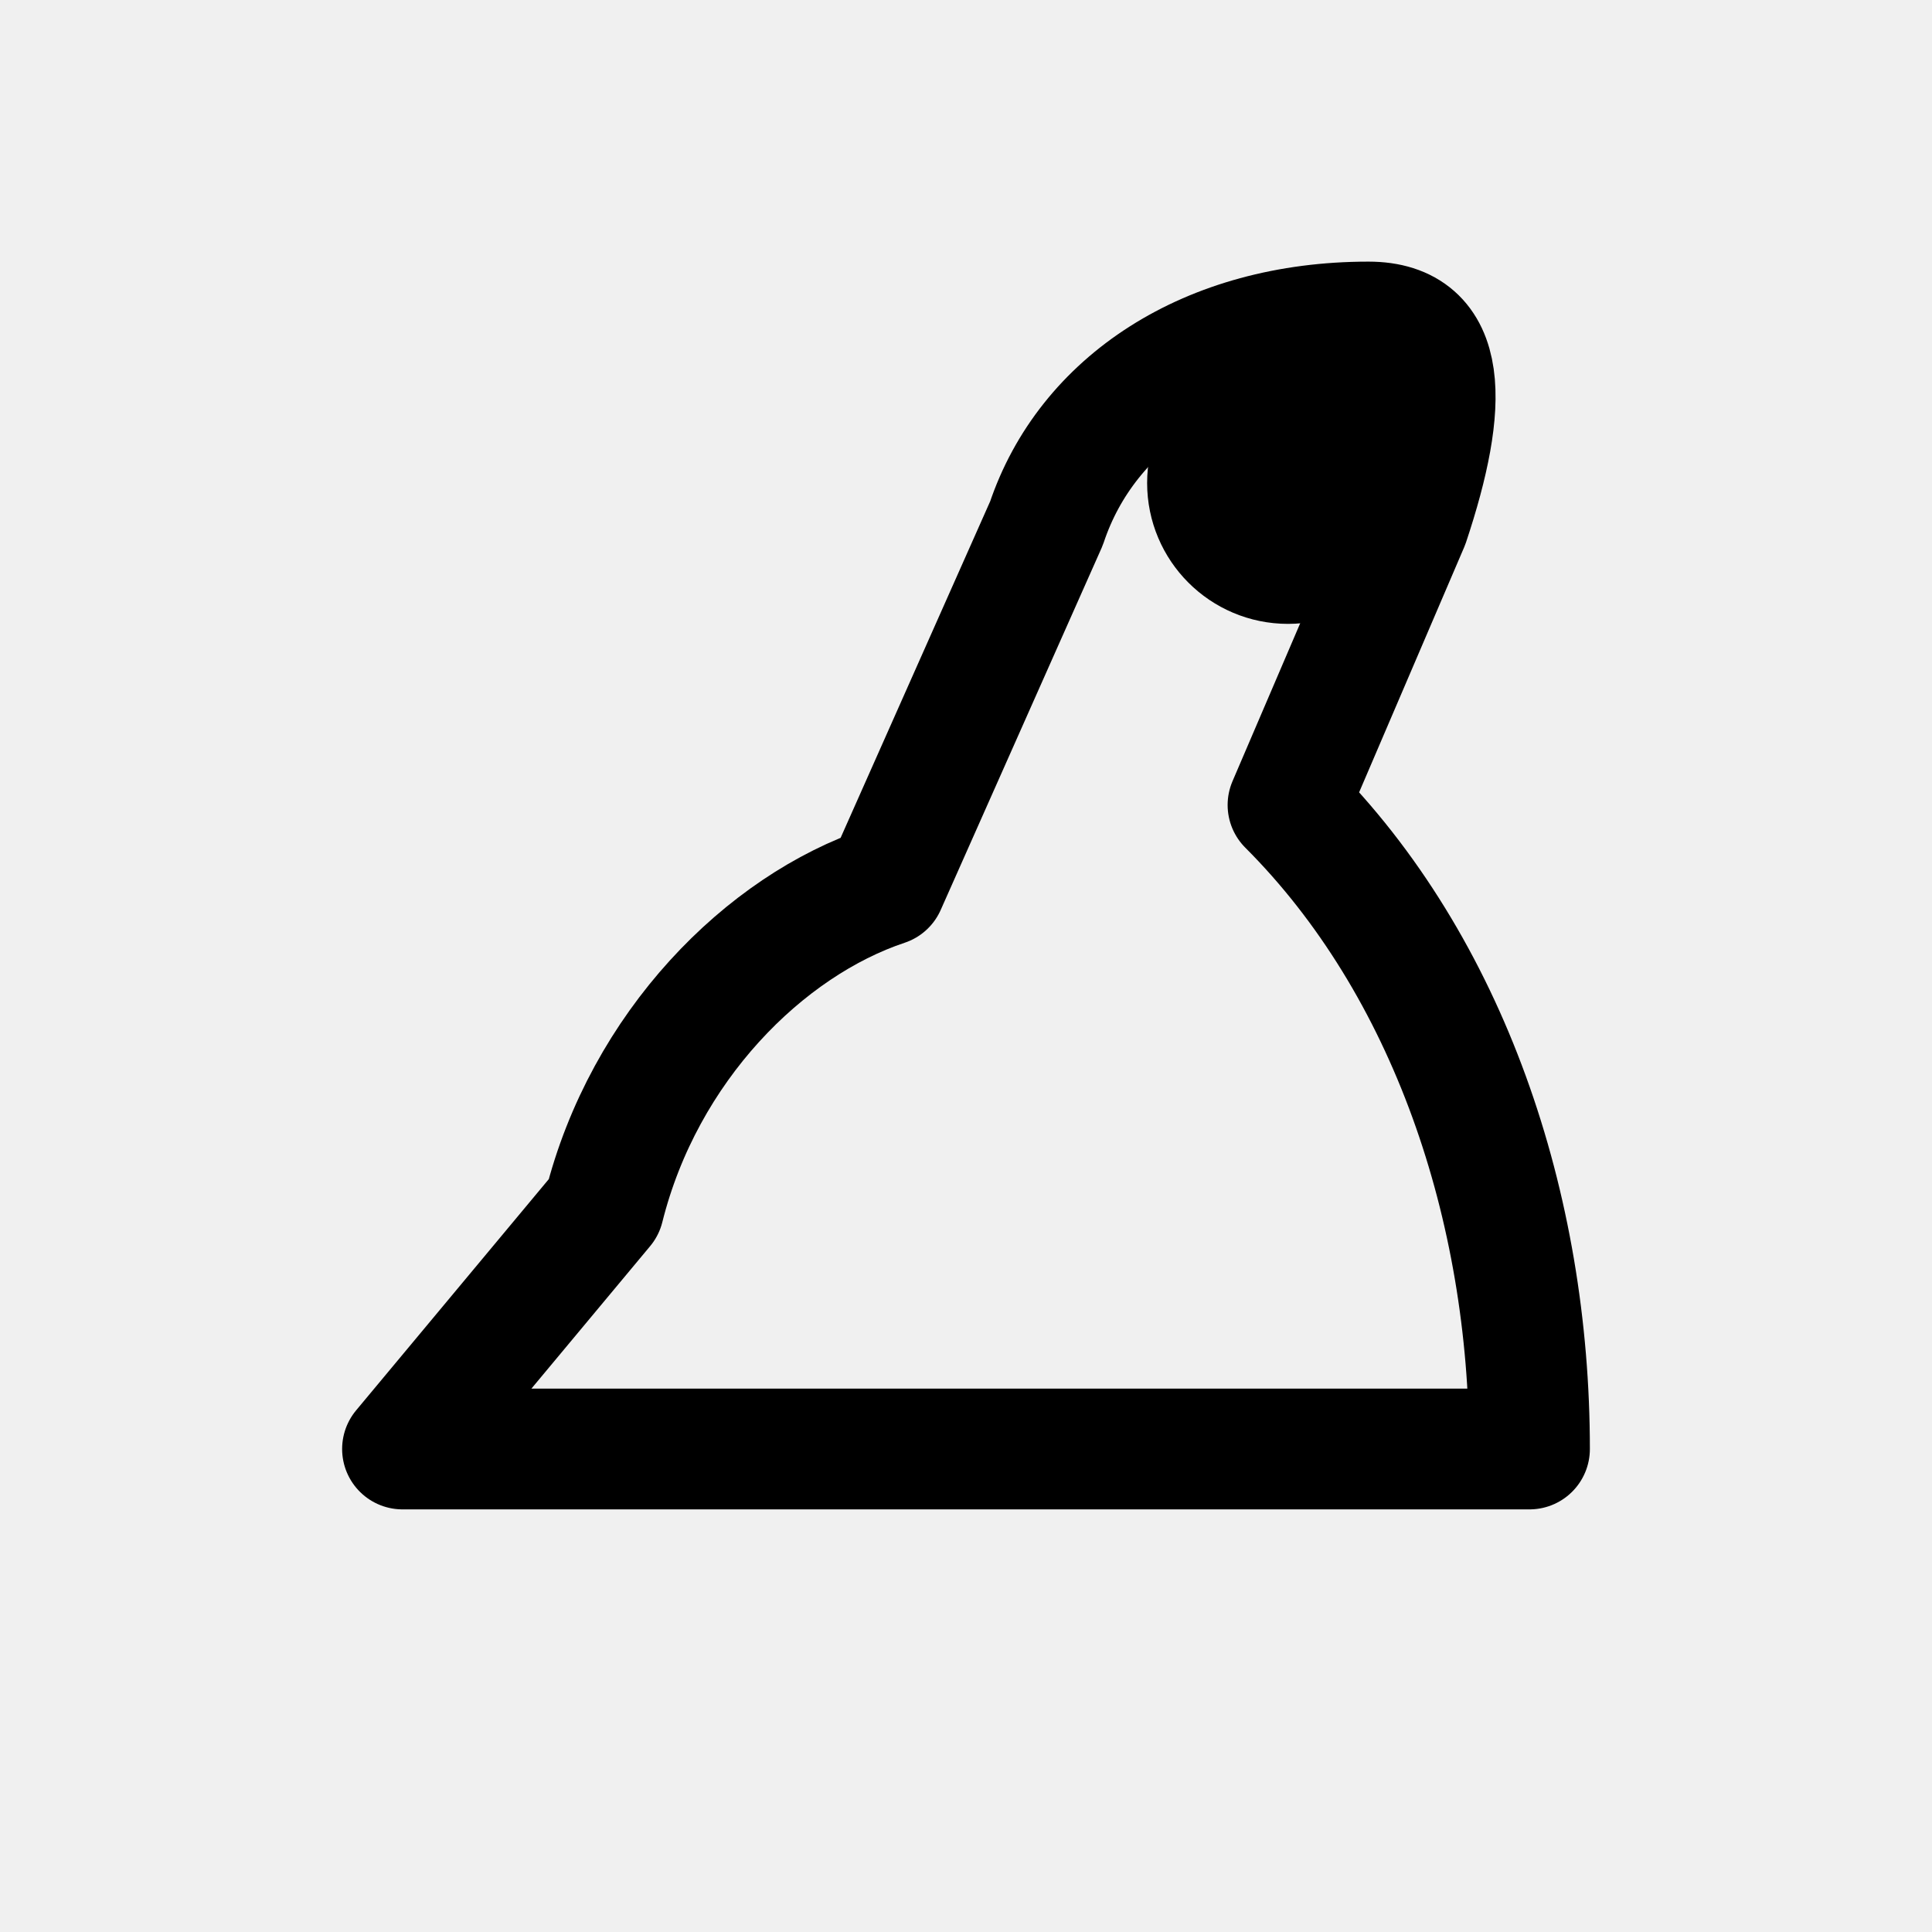
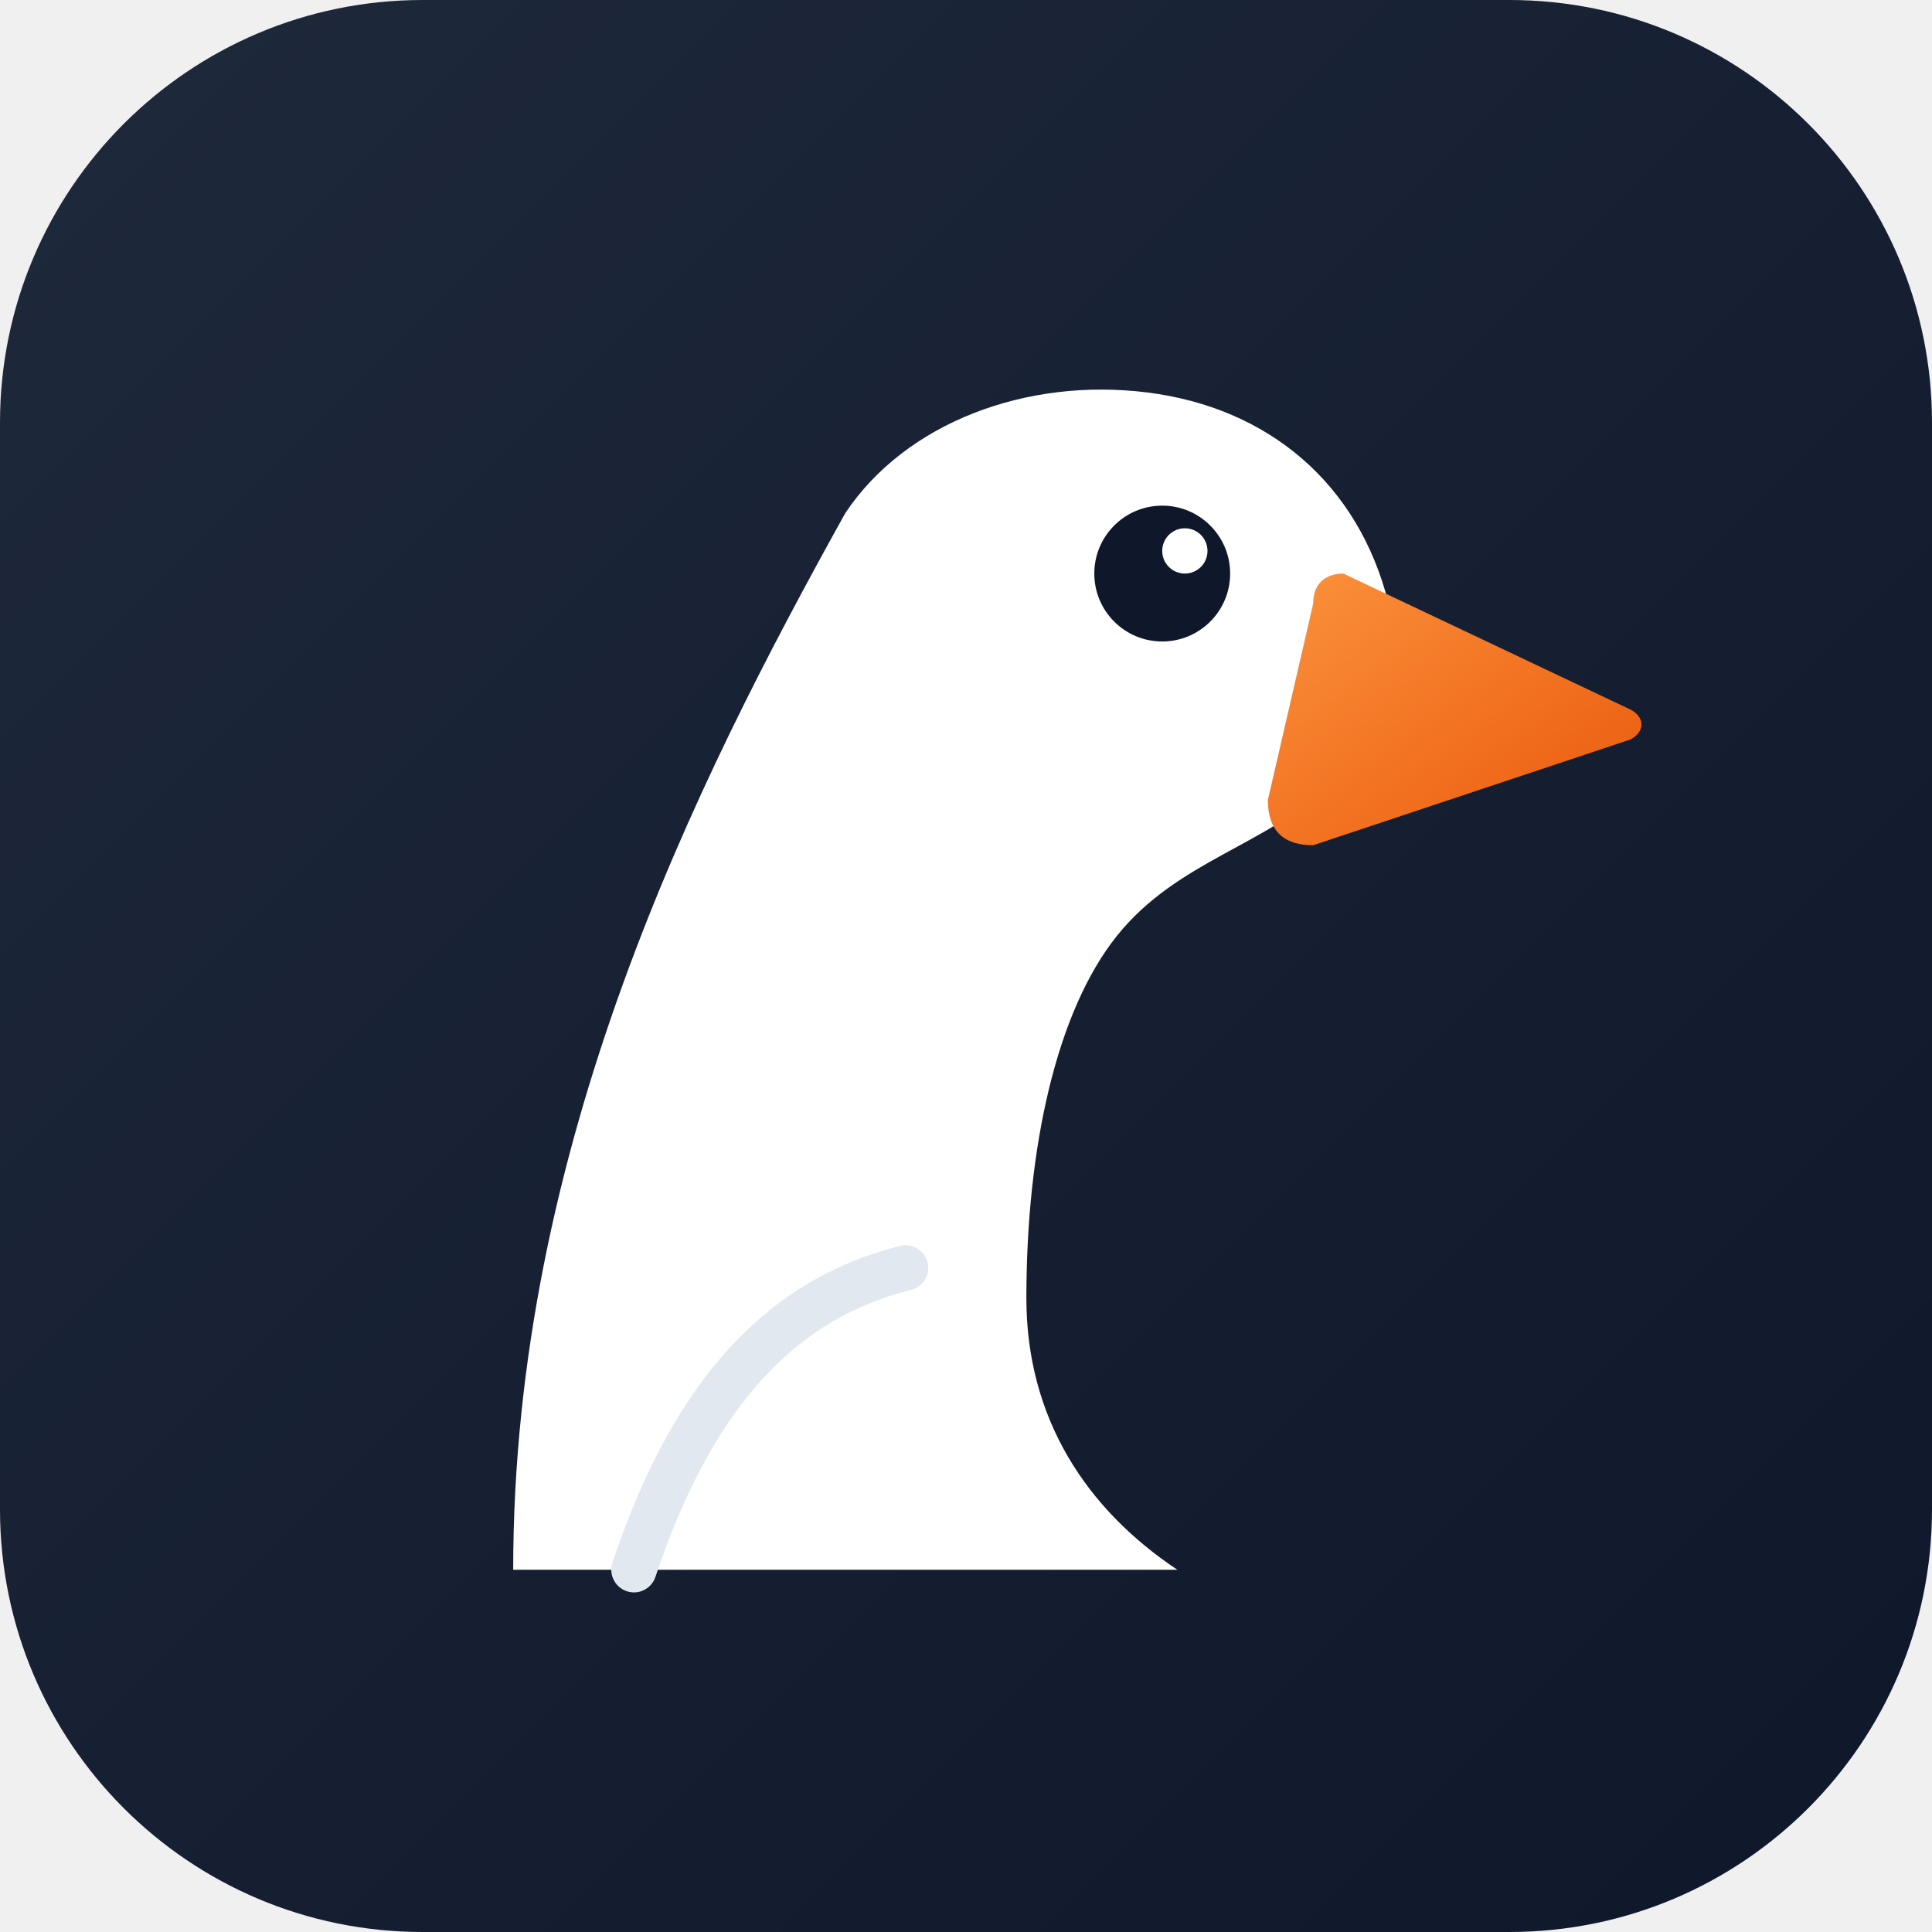
- <svg xmlns="http://www.w3.org/2000/svg" viewBox="0 0 24 24" fill="none" stroke="currentColor" stroke-width="1.5" stroke-linecap="round" stroke-linejoin="round">
-   <path d="M17 4c-2 0-3.5 1-4 2.5L11 11c-1.5.5-3 2-3.5 4L5 18h14c0-3-1-6-3-8l1.5-3.5C18 5 18 4 17 4z" />
-   <circle cx="16" cy="6" r="1" fill="currentColor" />
+ <svg xmlns="http://www.w3.org/2000/svg" viewBox="0 0 128 128">
+   <defs>
+     <linearGradient id="goose-bg" x1="0%" y1="0%" x2="100%" y2="100%">
+       <stop offset="0%" stop-color="#1E293B" />
+       <stop offset="100%" stop-color="#0F172A" />
+     </linearGradient>
+     <linearGradient id="beak-grad" x1="0%" y1="0%" x2="100%" y2="100%">
+       <stop offset="0%" stop-color="#FB923C" />
+       <stop offset="100%" stop-color="#EA580C" />
+     </linearGradient>
+   </defs>
+   <rect width="128" height="128" rx="28" fill="url(#goose-bg)" />
+   <path d="M34 104 C34 76 46 52 56 34 C60 28 68 25 76 26 C84 27 90 32 92 40 C93 44 91 48 88 52 C84 56 78 57 74 62 C70 67 68 76 68 86 C68 94 72 100 78 104 Z" fill="#FFFFFF" />
+   <path d="M89 38 L108 47 C109 47.5 109 48.5 108 49 L87 56 C85 56 84 55 84 53 L87 40 C87 38.5 88 38 89 38 Z" fill="url(#beak-grad)" />
+   <circle cx="77" cy="38" r="4.5" fill="#0F172A" />
+   <circle cx="78.5" cy="36.5" r="1.5" fill="#FFFFFF" />
+   <path d="M42 104 C46 92 52 86 60 84" stroke="#E2E8F0" stroke-width="3" stroke-linecap="round" fill="none" />
</svg>
